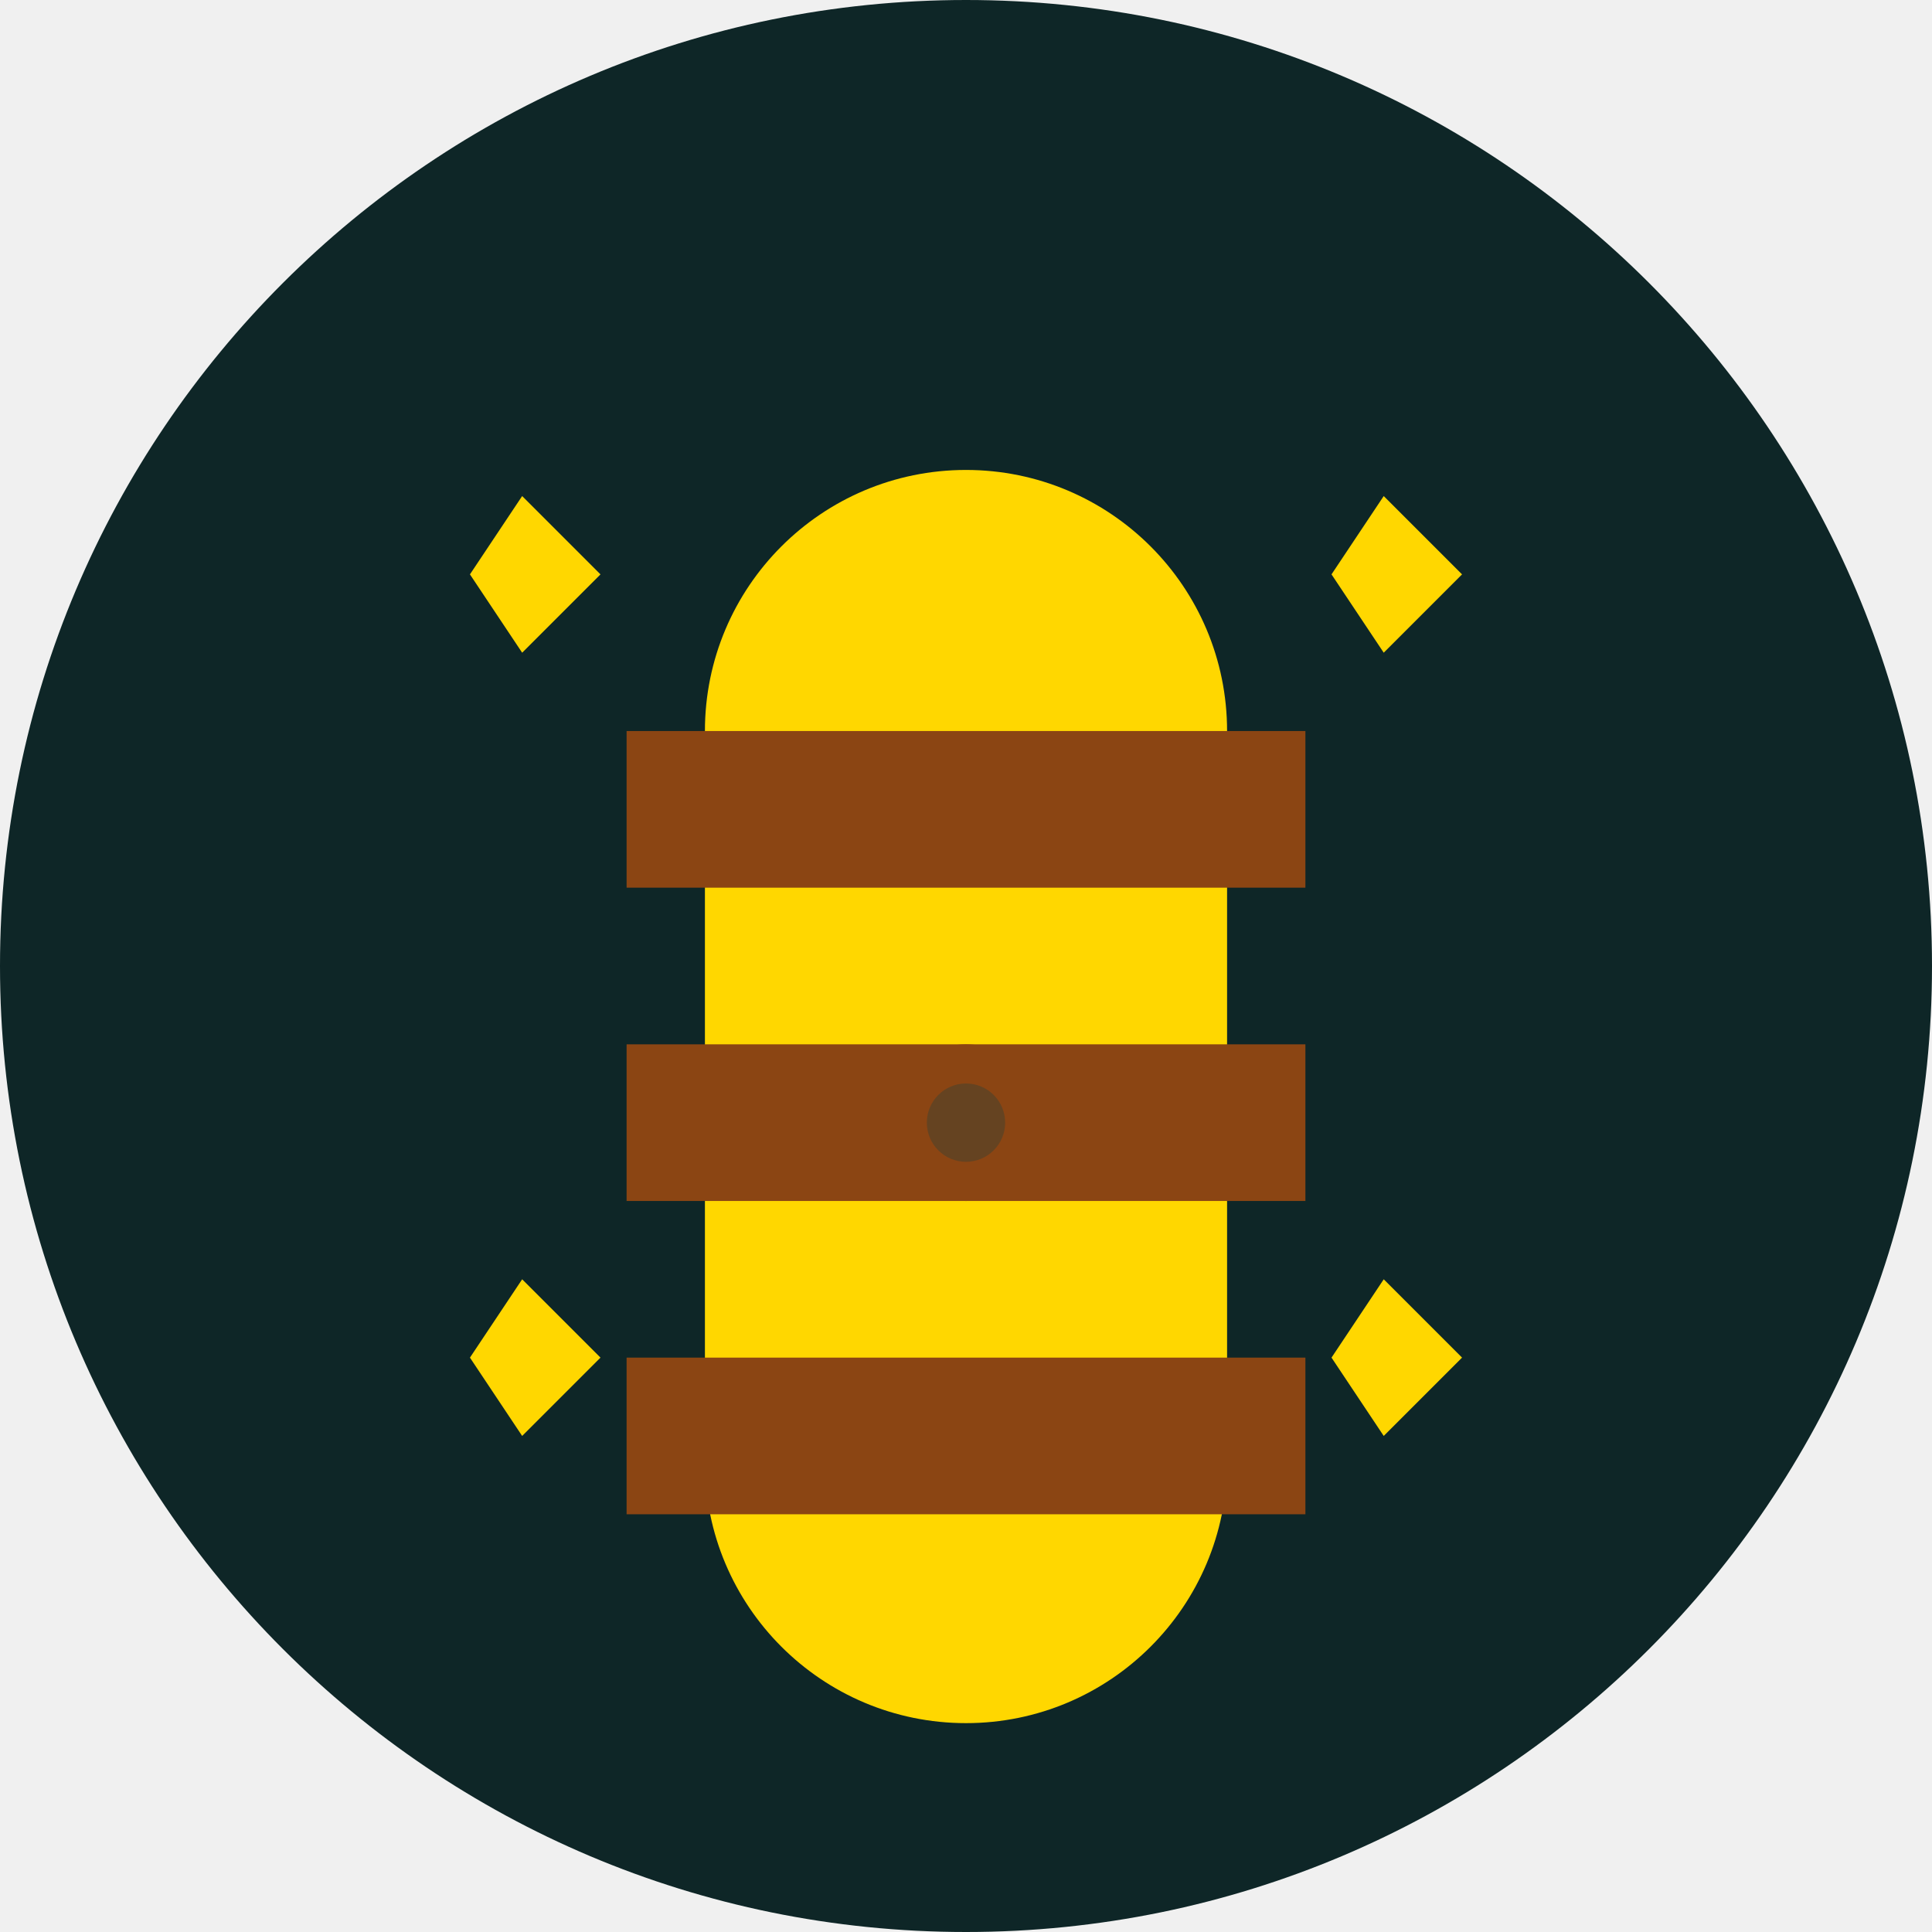
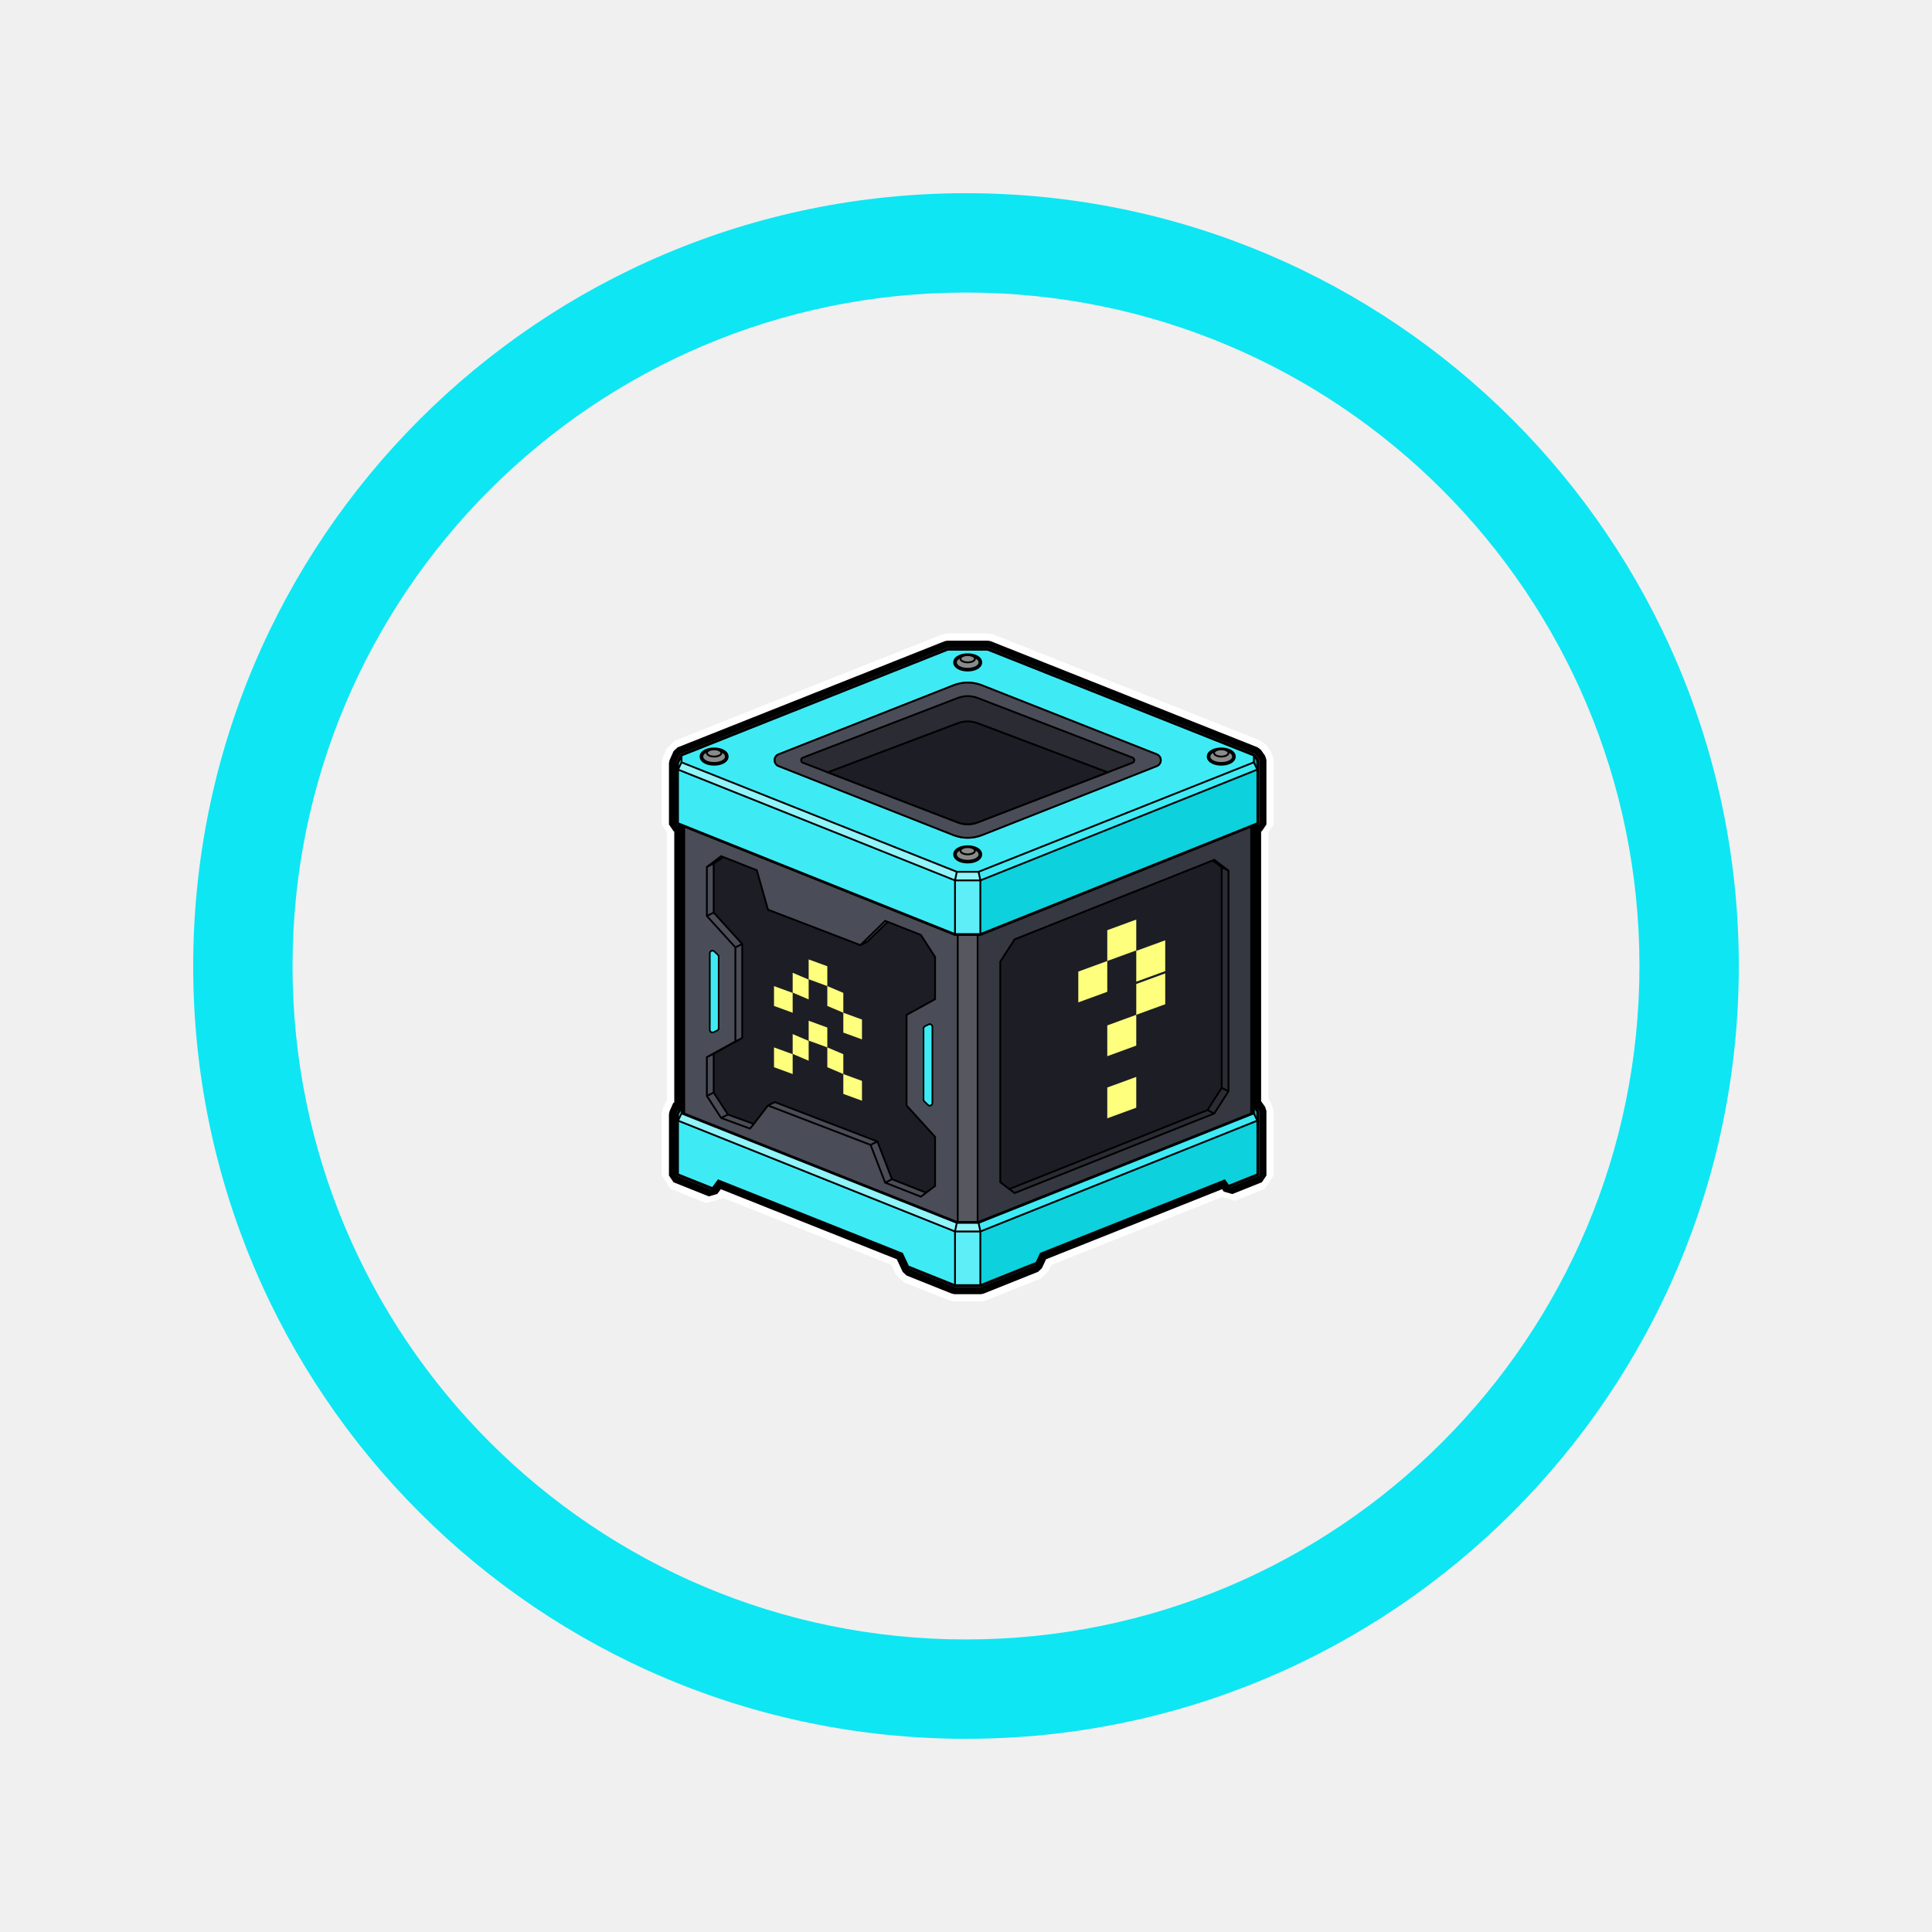
- <svg xmlns="http://www.w3.org/2000/svg" width="74" height="74" viewBox="0 0 74 74" fill="none">
-   <g id="Group 1171276873">
-     <g id="mk">
-       <path id="Ellipse 1652" d="M74 37C74 57.434 57.434 74 37 74C16.566 74 0 57.434 0 37C0 16.566 16.566 0 37 0C57.434 0 74 16.566 74 37Z" fill="#0E2627" />
-     </g>
-     <g id="treasure">
-       <path d="M37 18C42.523 18 47 22.477 47 28V56C47 61.523 42.523 66 37 66C31.477 66 27 61.523 27 56V28C27 22.477 31.477 18 37 18Z" fill="#FFD700" />
-       <path d="M24 28H50V34H24V28Z" fill="#8B4513" />
-       <path d="M24 40H50V46H24V40Z" fill="#8B4513" />
-       <path d="M24 52H50V58H24V52Z" fill="#8B4513" />
-       <circle cx="37" cy="43" r="3" fill="#8B4513" />
-       <circle cx="37" cy="43" r="1.5" fill="#654321" />
-       <path d="M18 22L20 25L23 22L20 19L18 22Z" fill="#FFD700" />
-       <path d="M51 22L53 25L56 22L53 19L51 22Z" fill="#FFD700" />
-       <path d="M18 52L20 55L23 52L20 49L18 52Z" fill="#FFD700" />
-       <path d="M51 52L53 55L56 52L53 49L51 52Z" fill="#FFD700" />
-     </g>
+ <svg xmlns="http://www.w3.org/2000/svg" width="64" height="64" viewBox="0 0 64 64" fill="none">
+   <path fill-rule="evenodd" clip-rule="evenodd" d="M32 54.309C44.321 54.309 54.309 44.321 54.309 32C54.309 19.679 44.321 9.691 32 9.691C19.679 9.691 9.691 19.679 9.691 32C9.691 44.321 19.679 54.309 32 54.309ZM32 57.6C46.139 57.6 57.6 46.138 57.6 32C57.6 17.861 46.139 6.4 32 6.4C17.861 6.4 6.4 17.861 6.4 32C6.4 46.138 17.861 57.6 32 57.6Z" fill="#0EE6F3" />
+   <g clip-path="url(#clip0_1048_11240)">
+     <path d="M32.738 21.467L41.575 24.98L41.585 24.994L41.701 25.158L41.712 25.174V27.311L41.536 27.381V36.555L41.701 36.788L41.712 36.803V38.941L40.734 39.332L40.565 39.102L34.475 41.527L34.298 41.908L32.498 42.628L32.488 42.632H31.625L31.614 42.628L30.119 42.029L29.885 41.527L23.795 39.102L23.569 39.408L22.4 38.941V36.907L22.521 36.634L22.576 36.646V27.381L22.438 27.326L22.4 27.311V25.277L22.521 25.004L22.531 24.982L31.374 21.467L31.385 21.462H32.728L32.738 21.467Z" fill="white" />
+     <path d="M41.701 25.158L41.585 24.994L41.575 24.98L32.738 21.467L32.728 21.462H31.385L31.374 21.467L22.531 24.982L22.521 25.004L22.4 25.277V27.311L22.438 27.326L22.576 27.382V36.646L22.521 36.634L22.4 36.907V38.941L23.569 39.408L23.795 39.102L29.885 41.527L30.119 42.029L31.614 42.628L31.625 42.632H32.488L32.498 42.628L34.298 41.908L34.475 41.527L40.565 39.102L40.734 39.332L41.712 38.941V36.803L41.536 36.555V27.382L41.712 27.311V25.174L41.701 25.158ZM42.192 27.311L42.016 27.571V36.402L42.093 36.51L42.093 36.511L42.104 36.526L42.192 36.803V38.941L41.891 39.386L40.913 39.778L40.478 39.654L34.83 41.902L34.733 42.11L34.476 42.353L32.677 43.073L32.673 43.075L32.663 43.079L32.488 43.112H31.625L31.448 43.078L31.437 43.074L29.94 42.475L29.683 42.232L29.53 41.902L23.961 39.685L23.955 39.694L23.39 39.854L22.222 39.386L21.92 38.941V36.907L21.962 36.711L22.083 36.439L22.096 36.432V27.572L21.92 27.311V25.277L21.962 25.082L22.083 24.809L22.083 24.808L22.093 24.786L22.354 24.536L31.197 21.021L31.197 21.02L31.208 21.016L31.385 20.982H32.728L32.904 21.016L32.915 21.02L32.916 21.021L41.752 24.534L41.965 24.7L41.975 24.715L41.977 24.717L42.093 24.881L42.093 24.881L42.104 24.897L42.192 25.174V27.311Z" fill="white" />
+     <path d="M32.738 21.467L41.575 24.98L41.585 24.994L41.701 25.158L41.712 25.174V27.311L41.536 27.381V36.555L41.701 36.788L41.712 36.803V38.941L40.734 39.332L40.565 39.102L34.475 41.527L34.298 41.908L32.498 42.628L32.488 42.632H31.625L31.614 42.628L30.119 42.029L29.885 41.527L23.795 39.102L23.569 39.408L22.4 38.941V36.907L22.521 36.634L22.576 36.646V27.381L22.438 27.326L22.4 27.311V25.277L22.521 25.004L22.531 24.982L31.374 21.467L31.385 21.462H32.728L32.738 21.467Z" fill="black" />
+     <path d="M41.701 25.158L41.585 24.994L41.575 24.98L32.738 21.467L32.728 21.463H31.385L31.374 21.467L22.531 24.982L22.521 25.005L22.4 25.277V27.311L22.438 27.326L22.576 27.382V36.646L22.521 36.634L22.4 36.907V38.941L23.569 39.409L23.795 39.103L29.885 41.527L30.119 42.03L31.614 42.628L31.625 42.632H32.488L32.498 42.628L34.298 41.908L34.475 41.527L40.565 39.103L40.734 39.332L41.712 38.941V36.804L41.536 36.555V27.382L41.712 27.311V25.174L41.701 25.158ZM41.952 27.311L41.801 27.534L41.776 27.544V36.479L41.897 36.649L41.897 36.65L41.908 36.665L41.952 36.804V38.941L41.801 39.164L40.824 39.555L40.541 39.475L40.482 39.394L34.652 41.715L34.516 42.009L34.387 42.131L32.586 42.852L32.575 42.856L32.488 42.872H31.625L31.536 42.855L31.526 42.851L31.525 42.851L30.029 42.252L29.901 42.131L29.708 41.715L23.878 39.394L23.762 39.551L23.48 39.632L22.311 39.164L22.16 38.941V36.907L22.181 36.809L22.302 36.537L22.336 36.519V27.544L22.311 27.534L22.16 27.311V25.277L22.181 25.18L22.302 24.907L22.302 24.907L22.312 24.884L22.443 24.759L31.285 21.244L31.286 21.244L31.296 21.239L31.385 21.223H32.728L32.816 21.239L32.827 21.244L32.827 21.244L41.663 24.757L41.77 24.84L41.78 24.855L41.781 24.856L41.897 25.02L41.897 25.02L41.908 25.035L41.952 25.174V27.311Z" fill="black" />
+     <path d="M32.056 23.322L41.536 27.087V38.038L32.056 41.802L22.576 38.038V27.087L32.056 23.322Z" fill="#4A4D57" />
+     <path d="M22.696 37.956L31.936 41.626V30.933L22.696 27.264V37.956ZM32.176 30.933V41.626L41.416 37.956V27.264L32.176 30.933ZM22.901 27.087L32.056 30.722L41.211 27.087L32.056 23.452L22.901 27.087ZM41.656 38.12L32.056 41.932L22.456 38.12V27.006L32.056 23.193L41.656 27.006V38.12Z" fill="black" />
+     <path d="M41.536 38.038V27.087L32.056 30.851L32.056 41.803L41.536 38.038Z" fill="#363841" />
+     <path d="M41.656 38.12L31.936 41.979V30.77L41.656 26.91V38.12ZM32.176 30.933V41.626L41.416 37.956V27.264L32.176 30.933Z" fill="black" />
+     <path d="M31.696 28.962H32.416V42.522H31.696V28.962Z" fill="#57585F" />
+     <path d="M32.416 28.962V42.522H31.696V28.962H32.416ZM31.756 42.462H32.356V29.022H31.756V42.462Z" fill="black" />
+     <path d="M22.46 25.493V27.271L31.636 30.942H32.476L41.652 27.271V25.493V25.193L41.536 25.029L32.716 21.523H31.396L22.576 25.029L22.46 25.29V25.493Z" fill="#3EEBF5" />
+     <path d="M41.592 25.212L41.497 25.078L32.705 21.582H31.408L22.621 25.075L22.52 25.302V27.23L31.648 30.882H32.464L41.592 27.23V25.212ZM41.712 27.311L32.498 30.998L32.488 31.002H31.625L31.614 30.998L22.4 27.311V25.277L22.521 25.004L22.531 24.982L31.374 21.467L31.385 21.462H32.728L32.738 21.467L41.575 24.98L41.585 24.994L41.701 25.158L41.712 25.174V27.311Z" fill="black" />
+     <path d="M22.576 25.253L31.696 28.879H32.416L41.536 25.253V25.029L32.716 21.523H31.396L22.576 25.029V25.253Z" fill="#3EEBF5" />
+     <path d="M22.46 25.493V25.29L22.576 25.029V25.253L22.46 25.493Z" fill="#3EEBF5" />
+     <path d="M41.536 25.253L32.416 28.879L32.476 29.165L41.652 25.493L41.536 25.253Z" fill="#3EEBF5" />
+     <path d="M41.652 25.493V25.193L41.536 25.029V25.253L41.652 25.493Z" fill="#0AA3AD" />
+     <path d="M32.416 28.879H31.696L31.636 29.165H32.476L32.416 28.879Z" fill="#90F4F9" />
+     <path d="M22.46 25.493V27.27L31.636 30.942L31.636 29.165L22.46 25.493Z" fill="#3EEBF5" />
+     <path d="M22.576 25.253L22.46 25.493L31.636 29.165L31.696 28.879L22.576 25.253Z" fill="#90F4F9" />
+     <path d="M32.476 29.165V30.942L41.652 27.27V25.493L32.476 29.165Z" fill="#0DD1DD" />
+     <path d="M32.476 29.165H31.636V30.942H32.476V29.165Z" fill="#5EEEF7" />
+     <path d="M32.722 21.493L32.727 21.495L41.547 25.001L41.556 25.004L41.677 25.176L41.682 25.183V27.291L41.663 27.299L32.487 30.97L32.482 30.973H31.63L31.625 30.97L22.449 27.299L22.43 27.291V25.284L22.433 25.278L22.549 25.017L22.554 25.006L22.565 25.001L31.385 21.495L31.39 21.493H32.722ZM31.666 30.913H32.446V29.195H31.666V30.913ZM22.49 27.25L31.606 30.898V29.185L22.49 25.537V27.25ZM32.506 29.185V30.898L41.622 27.25V25.537L32.506 29.185ZM31.673 29.135H32.439L32.392 28.909H31.72L31.673 29.135ZM22.501 25.477L31.614 29.124L31.662 28.898L22.591 25.291L22.501 25.477ZM32.451 28.898L32.498 29.124L41.611 25.477L41.521 25.291L32.451 28.898ZM22.606 25.049V25.233L31.702 28.849H32.41L41.506 25.233V25.049L32.71 21.553H31.402L22.606 25.049ZM22.49 25.296V25.362L22.546 25.246V25.17L22.49 25.296ZM41.566 25.246L41.622 25.362V25.203L41.566 25.123V25.246Z" fill="black" />
+     <path d="M41.652 36.823V38.9L40.698 39.282L40.565 39.103L34.475 41.527L34.335 41.828L32.476 42.572H31.636L30.082 41.95L29.885 41.527L23.795 39.103L23.606 39.359L22.46 38.9V36.92L22.576 36.659V36.883L31.696 40.509H32.416L41.536 36.883V36.659L41.652 36.823Z" fill="#3EEBF5" />
+     <path d="M41.701 36.788L41.712 36.803V38.941L41.675 38.956L40.677 39.355L40.544 39.175L34.519 41.574L34.389 41.853L34.379 41.875L34.357 41.884L32.498 42.627L32.488 42.632H31.625L31.614 42.627L30.059 42.005L30.037 41.997L30.027 41.975L29.841 41.574L23.816 39.175L23.627 39.431L22.438 38.956L22.4 38.941V36.906L22.521 36.634L22.636 36.658V36.841L31.708 40.448H32.405L41.476 36.841V36.47L41.701 36.788ZM41.558 36.938L32.438 40.564L32.428 40.568H31.685L31.674 40.564L22.554 36.938L22.523 36.925L22.52 36.932V38.859L23.585 39.285L23.774 39.029L29.907 41.471L29.929 41.48L29.939 41.502L30.126 41.903L31.648 42.512H32.465L34.291 41.781L34.421 41.502L34.431 41.48L34.453 41.471L40.586 39.029L40.718 39.209L41.592 38.859V36.924L41.558 36.938Z" fill="black" />
+     <path d="M32.42 40.506H31.7L31.64 40.792H32.48L32.42 40.506Z" fill="#90F4F9" />
+     <path d="M22.46 37.123V38.9L23.606 39.359L23.795 39.103L29.885 41.527L30.082 41.95L31.636 42.572L31.636 40.794L22.46 37.123Z" fill="#3EEBF5" />
+     <path d="M22.576 36.882L22.46 37.122L31.636 40.794L31.696 40.508L22.576 36.882Z" fill="#90F4F9" />
+     <path d="M22.576 36.883L22.46 37.123V36.919L22.576 36.659V36.883Z" fill="#3EEBF5" />
+     <path d="M32.476 40.794H31.636L31.636 42.572H32.476V40.794Z" fill="#5EEEF7" />
+     <path d="M32.476 40.794V42.572L34.335 41.828L34.475 41.527L40.565 39.103L40.698 39.282L41.652 38.9V37.123L32.476 40.794Z" fill="#0DD1DD" />
+     <path d="M41.536 36.882L32.416 40.508L32.476 40.794L41.652 37.122L41.536 36.882Z" fill="#3EEBF5" />
+     <path d="M41.536 36.883L41.652 37.123V36.823L41.536 36.659V36.883Z" fill="#0AA3AD" />
+     <path d="M41.677 36.805L41.682 36.813V38.921L41.663 38.928L40.709 39.31L40.687 39.319L40.674 39.3L40.555 39.139L34.497 41.55L34.362 41.841L34.357 41.852L34.346 41.856L32.487 42.6L32.482 42.602H31.63L31.625 42.6L30.071 41.978L30.059 41.974L30.055 41.963L29.863 41.55L23.805 39.139L23.63 39.377L23.616 39.395L23.595 39.387L22.449 38.928L22.43 38.921V36.913L22.433 36.907L22.549 36.647L22.606 36.659V36.862L31.702 40.479H32.41L41.506 36.862V36.565L41.677 36.805ZM31.666 42.542H32.446V40.825H31.666V42.542ZM22.49 38.88L23.595 39.322L23.771 39.085L23.785 39.066L23.806 39.075L29.896 41.499L29.907 41.504L29.912 41.515L30.104 41.927L31.606 42.528V40.815L22.49 37.167V38.88ZM32.506 40.815V42.528L34.313 41.805L34.448 41.515L34.453 41.504L34.464 41.499L40.554 39.075L40.575 39.066L40.589 39.085L40.708 39.246L41.622 38.88V37.167L32.506 40.815ZM31.673 40.764H32.439L32.392 40.539H31.72L31.673 40.764ZM32.451 40.527L32.498 40.753L41.611 37.107L41.521 36.921L32.451 40.527ZM22.501 37.107L31.614 40.753L31.662 40.527L22.591 36.921L22.501 37.107ZM22.49 36.926V36.992L22.546 36.876V36.8L22.49 36.926ZM41.566 36.876L41.622 36.992V36.832L41.566 36.753V36.876Z" fill="black" />
+     <path d="M38.331 24.959L32.541 22.674C32.23 22.551 31.883 22.551 31.572 22.674L25.782 24.959C25.579 25.039 25.579 25.326 25.782 25.406L31.572 27.691C31.883 27.814 32.23 27.814 32.541 27.691L38.331 25.406C38.533 25.326 38.533 25.039 38.331 24.959Z" fill="#4A4D57" />
+     <path d="M31.572 22.674C31.883 22.551 32.23 22.551 32.541 22.674L38.331 24.96C38.533 25.04 38.533 25.326 38.331 25.406L32.541 27.692L32.482 27.713C32.206 27.807 31.906 27.807 31.63 27.713L31.572 27.692L25.782 25.406C25.579 25.326 25.579 25.04 25.782 24.96L31.572 22.674ZM32.519 22.73C32.222 22.613 31.891 22.613 31.594 22.73L25.804 25.015C25.652 25.075 25.652 25.29 25.804 25.35L31.594 27.636C31.891 27.753 32.222 27.753 32.519 27.636L38.309 25.35C38.461 25.29 38.461 25.075 38.309 25.015L32.519 22.73Z" fill="black" />
+     <path d="M37.526 25.07L32.402 23.096C32.179 23.01 31.933 23.01 31.711 23.096L26.587 25.07C26.484 25.11 26.484 25.255 26.587 25.294L31.711 27.269C31.933 27.355 32.179 27.355 32.402 27.269L37.526 25.294C37.628 25.255 37.628 25.11 37.526 25.07Z" fill="#2A2B33" />
+     <path d="M31.711 23.096C31.933 23.01 32.179 23.01 32.402 23.096L37.526 25.07C37.628 25.11 37.628 25.255 37.526 25.294L32.402 27.269L32.36 27.285C32.163 27.35 31.95 27.35 31.753 27.285L31.711 27.269L26.587 25.294C26.491 25.257 26.485 25.128 26.569 25.079L26.587 25.07L31.711 23.096ZM32.38 23.151C32.172 23.071 31.941 23.071 31.733 23.151L26.608 25.126C26.557 25.146 26.557 25.219 26.608 25.238L31.733 27.213C31.941 27.294 32.172 27.294 32.38 27.213L37.504 25.238C37.555 25.219 37.555 25.146 37.504 25.126L32.38 23.151Z" fill="black" />
+     <path d="M31.718 23.93C31.936 23.848 32.177 23.848 32.396 23.93L36.775 25.584L32.402 27.269C32.18 27.355 31.934 27.355 31.712 27.269L27.338 25.584L31.718 23.93Z" fill="#1D1D26" />
+     <path d="M31.718 23.93C31.936 23.848 32.177 23.848 32.396 23.93L36.775 25.584L32.402 27.269C32.18 27.355 31.934 27.355 31.712 27.269L27.338 25.584L31.718 23.93ZM32.375 23.987C32.17 23.909 31.944 23.909 31.739 23.987L27.506 25.584L31.733 27.213C31.941 27.294 32.172 27.294 32.38 27.213L36.607 25.584L32.375 23.987Z" fill="black" />
+     <path d="M33.136 31.854L33.609 31.118L40.173 28.502L40.471 28.729V36.037L39.998 36.773L33.434 39.389L33.136 39.163L33.136 31.854Z" fill="#1D1D26" />
+     <path d="M33.609 39.522L40.224 36.886L39.998 36.773L33.434 39.389L33.609 39.522Z" fill="#2A2B33" />
+     <path d="M40.224 36.886L40.696 36.15L40.471 36.037L39.998 36.773L40.224 36.886Z" fill="#2A2B33" />
+     <path d="M40.696 36.15V28.842L40.471 28.729V36.037L40.696 36.15Z" fill="#2A2B33" />
+     <path d="M40.224 28.482L40.696 28.842L40.471 28.729L40.173 28.503L40.224 28.482Z" fill="#4A4D57" />
+     <path d="M33.494 39.397L33.613 39.488L40.151 36.883L39.996 36.806L33.494 39.397ZM33.629 31.143L33.166 31.863V39.148L33.438 39.355L39.978 36.749L40.441 36.028V28.743L40.169 28.537L33.629 31.143ZM40.041 36.761L40.213 36.847L40.653 36.162L40.481 36.076L40.041 36.761ZM40.501 36.018L40.666 36.102V28.86L40.501 28.777V36.018ZM40.726 36.159L40.721 36.166L40.249 36.903L40.244 36.911L40.235 36.914L33.62 39.55L33.604 39.556L33.59 39.546L33.118 39.187L33.106 39.178V31.846L33.111 31.838L33.584 31.102L33.589 31.094L33.598 31.09L40.162 28.475L40.213 28.454L40.228 28.448L40.242 28.458L40.726 28.827V36.159Z" fill="black" />
+     <path d="M30.976 39.287V37.661L30.031 36.62V33.62L30.976 33.099V31.699L30.504 30.971L29.406 30.538L28.727 31.196L28.501 31.309L25.44 30.134L25.07 28.828L23.963 28.392L23.642 28.605V30.231L24.587 31.271V34.385L23.642 34.906V36.193L24.114 36.921L24.97 37.233L25.44 36.621L25.666 36.508L29.065 37.813L29.548 39.063L30.68 39.51L30.976 39.287Z" fill="#1D1D26" />
+     <path d="M23.416 28.718V30.344L23.642 30.231V28.605L23.416 28.718Z" fill="#4A4D57" />
+     <path d="M24.361 31.384L23.416 30.344L23.642 30.231L24.587 31.271L24.361 31.384Z" fill="#4A4D57" />
+     <path d="M24.361 34.498V31.384L24.587 31.271V34.385L24.361 34.498Z" fill="#4A4D57" />
+     <path d="M23.416 35.019L24.361 34.498L24.587 34.385L23.642 34.906L23.416 35.019Z" fill="#4A4D57" />
+     <path d="M23.416 35.019V36.306L23.642 36.193V34.906L23.416 35.019Z" fill="#4A4D57" />
+     <path d="M23.416 36.306L23.889 37.034L24.114 36.921L23.642 36.193L23.416 36.306Z" fill="#4A4D57" />
+     <path d="M23.889 37.034L24.844 37.387L24.97 37.233L24.114 36.921L23.889 37.034Z" fill="#4A4D57" />
+     <path d="M29.065 37.813L25.666 36.508L25.44 36.621L28.839 37.926L29.065 37.813Z" fill="#4A4D57" />
+     <path d="M28.84 37.927L29.323 39.177L29.548 39.064L29.065 37.813L28.84 37.927Z" fill="#4A4D57" />
+     <path d="M29.323 39.177L30.504 39.642L30.68 39.51L29.548 39.063L29.323 39.177Z" fill="#4A4D57" />
+     <path d="M23.9 28.334L25.081 28.8L25.095 28.805L25.099 28.82L25.465 30.111L28.494 31.274L29.302 30.483L29.315 30.47L29.417 30.51L30.524 30.946L30.529 30.954L31.001 31.683L31.006 31.69V33.116L30.991 33.125L30.061 33.638V36.609L30.998 37.64L31.006 37.649V39.302L30.994 39.31L30.522 39.666L30.508 39.676L30.493 39.67L29.311 39.204L29.299 39.2L29.294 39.187L28.816 37.949L25.45 36.657L24.994 37.251L24.993 37.252L24.868 37.406L24.854 37.422L23.878 37.062L23.869 37.059L23.863 37.05L23.391 36.322L23.386 36.315V35.001L23.402 34.993L24.331 34.48V31.396L23.394 30.364L23.386 30.355V28.703L23.398 28.694L23.871 28.338L23.884 28.328L23.9 28.334ZM29.396 39.173L30.499 39.608L30.619 39.518L29.55 39.096L29.396 39.173ZM28.877 37.941L29.338 39.135L29.51 39.049L29.049 37.855L28.877 37.941ZM25.514 36.617L28.838 37.893L28.991 37.817L25.667 36.54L25.514 36.617ZM23.964 37.03L24.835 37.351L24.92 37.247L24.116 36.953L23.964 37.03ZM23.46 36.317L23.899 36.995L24.071 36.909L23.631 36.231L23.46 36.317ZM23.446 35.038V36.257L23.612 36.174V34.955L23.446 35.038ZM24.391 31.403V34.449L24.557 34.366V31.32L24.391 31.403ZM23.465 30.353L24.368 31.347L24.538 31.262L23.635 30.268L23.465 30.353ZM28.659 31.196L28.709 31.171L29.352 30.549L29.329 30.54L28.659 31.196ZM23.446 28.736V30.295L23.612 30.212V28.653L23.446 28.736ZM23.834 28.441L23.898 28.398L23.893 28.396L23.834 28.441ZM24.617 34.402L24.601 34.411L23.672 34.924V36.184L24.134 36.896L24.959 37.197L25.416 36.603L25.421 36.597L25.427 36.594L25.652 36.481L25.664 36.475L25.677 36.48L29.076 37.785L29.088 37.79L29.571 39.04L30.675 39.475L30.946 39.271V37.672L30.009 36.641L30.001 36.632V33.602L30.017 33.593L30.946 33.081V31.708L30.484 30.995L29.413 30.573L28.747 31.218L28.744 31.221L28.74 31.223L28.514 31.336L28.503 31.342L28.49 31.337L25.415 30.157L25.045 28.85L23.966 28.425L23.672 28.621V30.219L24.609 31.251L24.617 31.259V34.402Z" fill="black" />
+     <path d="M30.56 34.072C30.56 34.026 30.586 33.984 30.628 33.964L30.748 33.906C30.827 33.868 30.92 33.926 30.92 34.014V36.539C30.92 36.645 30.793 36.699 30.716 36.625L30.596 36.509C30.573 36.486 30.56 36.455 30.56 36.423V34.072Z" fill="#3EEBF5" />
+     <path d="M30.86 34.014C30.86 33.97 30.814 33.941 30.774 33.96L30.654 34.018C30.633 34.028 30.62 34.049 30.62 34.072V36.423C30.62 36.439 30.627 36.455 30.638 36.466L30.758 36.582C30.796 36.619 30.86 36.592 30.86 36.539V34.014ZM30.92 36.539C30.92 36.639 30.808 36.692 30.731 36.638L30.716 36.625L30.596 36.509C30.573 36.486 30.56 36.455 30.56 36.423V34.072C30.56 34.026 30.586 33.984 30.628 33.964L30.748 33.906C30.827 33.868 30.92 33.926 30.92 34.014V36.539Z" fill="black" />
+     <path d="M23.84 34.061C23.84 34.108 23.813 34.151 23.77 34.17L23.65 34.225C23.57 34.261 23.48 34.203 23.48 34.116V31.579C23.48 31.474 23.605 31.42 23.682 31.492L23.802 31.604C23.826 31.627 23.84 31.658 23.84 31.692V34.061Z" fill="#3EEBF5" />
+     <path d="M23.48 31.579C23.48 31.474 23.605 31.42 23.682 31.492L23.802 31.604C23.826 31.627 23.84 31.658 23.84 31.692V34.061L23.839 34.078C23.833 34.118 23.807 34.153 23.77 34.17L23.65 34.225L23.635 34.23C23.559 34.254 23.48 34.198 23.48 34.116V31.579ZM23.54 34.116C23.54 34.159 23.585 34.188 23.625 34.17L23.745 34.115C23.766 34.106 23.78 34.084 23.78 34.061V31.692C23.78 31.675 23.773 31.659 23.761 31.648L23.641 31.535C23.603 31.5 23.54 31.527 23.54 31.579V34.116Z" fill="black" />
+     <path d="M24.016 25.062C24.016 25.162 23.855 25.242 23.656 25.242C23.457 25.242 23.296 25.162 23.296 25.062C23.296 24.963 23.457 24.882 23.656 24.882C23.855 24.882 24.016 24.963 24.016 25.062Z" fill="#8A8A8A" />
+     <path d="M24.016 25.063C24.016 24.963 23.855 24.883 23.656 24.883C23.457 24.883 23.296 24.963 23.296 25.063C23.296 25.162 23.457 25.243 23.656 25.243C23.855 25.243 24.016 25.162 24.016 25.063ZM24.136 25.063C24.136 25.182 24.042 25.258 23.965 25.297C23.879 25.34 23.77 25.363 23.656 25.363C23.542 25.363 23.433 25.34 23.348 25.297C23.27 25.258 23.176 25.182 23.176 25.063C23.176 24.943 23.27 24.867 23.348 24.828C23.433 24.786 23.542 24.763 23.656 24.763C23.77 24.763 23.879 24.786 23.965 24.828C24.042 24.867 24.136 24.943 24.136 25.063Z" fill="black" />
+     <path d="M23.896 24.942C23.896 25.009 23.789 25.062 23.656 25.062C23.524 25.062 23.416 25.009 23.416 24.942C23.416 24.876 23.524 24.822 23.656 24.822C23.789 24.822 23.896 24.876 23.896 24.942Z" fill="#8A8A8A" />
+     <path d="M23.866 24.942C23.866 24.927 23.853 24.905 23.813 24.884C23.774 24.865 23.719 24.852 23.656 24.852C23.594 24.852 23.538 24.865 23.5 24.884C23.46 24.905 23.446 24.927 23.446 24.942C23.446 24.958 23.46 24.98 23.5 25C23.538 25.02 23.594 25.032 23.656 25.032C23.719 25.032 23.774 25.02 23.813 25C23.853 24.98 23.866 24.958 23.866 24.942ZM23.926 24.942C23.926 24.993 23.886 25.031 23.839 25.054C23.791 25.078 23.726 25.093 23.656 25.093C23.586 25.093 23.521 25.078 23.473 25.054C23.427 25.031 23.386 24.993 23.386 24.942C23.386 24.892 23.427 24.854 23.473 24.831C23.521 24.807 23.586 24.793 23.656 24.793C23.726 24.793 23.791 24.807 23.839 24.831C23.886 24.854 23.926 24.892 23.926 24.942Z" fill="black" />
+     <path d="M40.816 25.062C40.816 25.162 40.655 25.242 40.456 25.242C40.257 25.242 40.096 25.162 40.096 25.062C40.096 24.963 40.257 24.882 40.456 24.882C40.655 24.882 40.816 24.963 40.816 25.062Z" fill="#8A8A8A" />
+     <path d="M40.816 25.063C40.816 24.963 40.655 24.883 40.456 24.883C40.257 24.883 40.096 24.963 40.096 25.063C40.096 25.162 40.257 25.243 40.456 25.243C40.655 25.243 40.816 25.162 40.816 25.063ZM40.936 25.063C40.936 25.182 40.842 25.258 40.764 25.297C40.679 25.34 40.57 25.363 40.456 25.363C40.342 25.363 40.233 25.34 40.148 25.297C40.07 25.258 39.976 25.182 39.976 25.063C39.976 24.943 40.07 24.867 40.148 24.828C40.233 24.786 40.342 24.763 40.456 24.763C40.57 24.763 40.679 24.786 40.764 24.828C40.842 24.867 40.936 24.943 40.936 25.063Z" fill="black" />
+     <path d="M40.696 24.942C40.696 25.009 40.589 25.062 40.456 25.062C40.324 25.062 40.216 25.009 40.216 24.942C40.216 24.876 40.324 24.822 40.456 24.822C40.589 24.822 40.696 24.876 40.696 24.942Z" fill="#8A8A8A" />
+     <path d="M40.666 24.942C40.666 24.927 40.653 24.905 40.613 24.884C40.574 24.865 40.519 24.852 40.456 24.852C40.394 24.852 40.338 24.865 40.3 24.884C40.26 24.905 40.246 24.927 40.246 24.942C40.246 24.958 40.26 24.98 40.3 25C40.338 25.02 40.394 25.032 40.456 25.032C40.519 25.032 40.574 25.02 40.613 25C40.653 24.98 40.666 24.958 40.666 24.942ZM40.726 24.942C40.726 24.993 40.686 25.031 40.639 25.054C40.591 25.078 40.526 25.093 40.456 25.093C40.386 25.093 40.322 25.078 40.273 25.054C40.227 25.031 40.186 24.993 40.186 24.942C40.186 24.892 40.227 24.854 40.273 24.831C40.322 24.807 40.386 24.793 40.456 24.793C40.526 24.793 40.591 24.807 40.639 24.831C40.686 24.854 40.726 24.892 40.726 24.942Z" fill="black" />
+     <path d="M32.416 28.303C32.416 28.402 32.255 28.483 32.056 28.483C31.858 28.483 31.696 28.402 31.696 28.303C31.696 28.203 31.858 28.123 32.056 28.123C32.255 28.123 32.416 28.203 32.416 28.303Z" fill="#8A8A8A" />
+     <path d="M32.416 28.302C32.416 28.203 32.255 28.122 32.056 28.122C31.858 28.122 31.696 28.203 31.696 28.302C31.696 28.402 31.858 28.482 32.056 28.482C32.255 28.482 32.416 28.402 32.416 28.302ZM32.536 28.302C32.536 28.422 32.442 28.498 32.364 28.537C32.279 28.58 32.17 28.602 32.056 28.602C31.942 28.602 31.833 28.58 31.748 28.537C31.67 28.498 31.576 28.422 31.576 28.302C31.576 28.183 31.67 28.107 31.748 28.068C31.833 28.025 31.942 28.002 32.056 28.002C32.17 28.002 32.279 28.025 32.364 28.068C32.442 28.107 32.536 28.183 32.536 28.302Z" fill="black" />
+     <path d="M32.296 28.183C32.296 28.249 32.189 28.302 32.056 28.302C31.924 28.302 31.816 28.249 31.816 28.183C31.816 28.116 31.924 28.062 32.056 28.062C32.189 28.062 32.296 28.116 32.296 28.183Z" fill="#8A8A8A" />
+     <path d="M32.266 28.182C32.266 28.167 32.253 28.144 32.213 28.124C32.174 28.105 32.119 28.092 32.056 28.092C31.994 28.092 31.938 28.105 31.9 28.124C31.86 28.144 31.846 28.167 31.846 28.182C31.846 28.198 31.86 28.22 31.9 28.24C31.938 28.259 31.994 28.272 32.056 28.272C32.119 28.272 32.174 28.259 32.213 28.24C32.253 28.22 32.266 28.198 32.266 28.182ZM32.326 28.182C32.326 28.233 32.286 28.271 32.239 28.294C32.191 28.318 32.126 28.332 32.056 28.332C31.986 28.332 31.922 28.318 31.873 28.294C31.826 28.271 31.786 28.233 31.786 28.182C31.786 28.132 31.826 28.094 31.873 28.07C31.922 28.046 31.986 28.032 32.056 28.032C32.126 28.032 32.191 28.046 32.239 28.07C32.286 28.094 32.326 28.132 32.326 28.182Z" fill="black" />
+     <path d="M32.416 21.943C32.416 22.042 32.255 22.123 32.056 22.123C31.858 22.123 31.696 22.042 31.696 21.943C31.696 21.843 31.858 21.763 32.056 21.763C32.255 21.763 32.416 21.843 32.416 21.943Z" fill="#8A8A8A" />
+     <path d="M32.416 21.943C32.416 21.843 32.255 21.763 32.056 21.763C31.858 21.763 31.696 21.843 31.696 21.943C31.696 22.042 31.858 22.123 32.056 22.123C32.255 22.123 32.416 22.042 32.416 21.943ZM32.536 21.943C32.536 22.062 32.442 22.138 32.364 22.177C32.279 22.22 32.17 22.243 32.056 22.243C31.942 22.243 31.833 22.22 31.748 22.177C31.67 22.138 31.576 22.062 31.576 21.943C31.576 21.823 31.67 21.747 31.748 21.708C31.833 21.665 31.942 21.643 32.056 21.643C32.17 21.643 32.279 21.665 32.364 21.708C32.442 21.747 32.536 21.823 32.536 21.943Z" fill="black" />
+     <path d="M32.296 21.823C32.296 21.889 32.189 21.943 32.056 21.943C31.924 21.943 31.816 21.889 31.816 21.823C31.816 21.756 31.924 21.703 32.056 21.703C32.189 21.703 32.296 21.756 32.296 21.823Z" fill="#8A8A8A" />
+     <path d="M32.266 21.822C32.266 21.807 32.253 21.785 32.213 21.764C32.174 21.745 32.119 21.732 32.056 21.732C31.994 21.732 31.938 21.745 31.9 21.764C31.86 21.785 31.846 21.807 31.846 21.822C31.846 21.838 31.86 21.86 31.9 21.88C31.938 21.9 31.994 21.912 32.056 21.912C32.119 21.912 32.174 21.9 32.213 21.88C32.253 21.86 32.266 21.838 32.266 21.822ZM32.326 21.822C32.326 21.873 32.286 21.911 32.239 21.934C32.191 21.958 32.126 21.972 32.056 21.972C31.986 21.972 31.922 21.958 31.873 21.934C31.826 21.911 31.786 21.873 31.786 21.822C31.786 21.772 31.826 21.734 31.873 21.711C31.922 21.686 31.986 21.672 32.056 21.672C32.126 21.672 32.191 21.686 32.239 21.711C32.286 21.734 32.326 21.772 32.326 21.822Z" fill="black" />
+     <path d="M27.936 36.237V35.58L28.554 35.806V36.463L27.936 36.237Z" fill="#FDFF7D" />
+     <path d="M27.936 34.206V33.548L28.554 33.774V34.431L27.936 34.206Z" fill="#FDFF7D" />
+     <path d="M27.406 35.353V34.696L27.936 34.922V35.579L27.406 35.353Z" fill="#FDFF7D" />
+     <path d="M27.406 33.323V32.666L27.936 32.891V33.548L27.406 33.323Z" fill="#FDFF7D" />
+     <path d="M26.788 34.471V33.813L27.406 34.039V34.697L26.788 34.471Z" fill="#FDFF7D" />
+     <path d="M26.788 32.439V31.782L27.406 32.008V32.665L26.788 32.439Z" fill="#FDFF7D" />
+     <path d="M26.258 34.912V34.255L26.788 34.481V35.138L26.258 34.912Z" fill="#FDFF7D" />
+     <path d="M26.258 32.881V32.224L26.788 32.45V33.107L26.258 32.881Z" fill="#FDFF7D" />
+     <path d="M25.64 35.353V34.696L26.258 34.922V35.579L25.64 35.353Z" fill="#FDFF7D" />
+     <path d="M25.64 33.323V32.666L26.258 32.891V33.548L25.64 33.323Z" fill="#FDFF7D" />
+     <path d="M36.68 32.855V31.834L35.72 32.185V33.205L36.68 32.855Z" fill="#FDFF7D" />
+     <path d="M37.64 34.637V33.617L36.68 33.968V34.988L37.64 34.637Z" fill="#FDFF7D" />
+     <path d="M37.64 36.694V35.674L36.68 36.025V37.045L37.64 36.694Z" fill="#FDFF7D" />
+     <path d="M37.64 31.483V30.462L36.68 30.813V31.834L37.64 31.483Z" fill="#FDFF7D" />
+     <path d="M38.6 32.169V31.148L37.64 31.499V32.519L38.6 32.169Z" fill="#FDFF7D" />
+     <path d="M38.6 33.266V32.245L37.64 32.596V33.617L38.6 33.266Z" fill="#FDFF7D" />
  </g>
+   <defs>
+     <clipPath id="clip0_1048_11240">
+       <rect width="24" height="24" fill="white" transform="translate(20 20.0225)" />
+     </clipPath>
+   </defs>
</svg>
